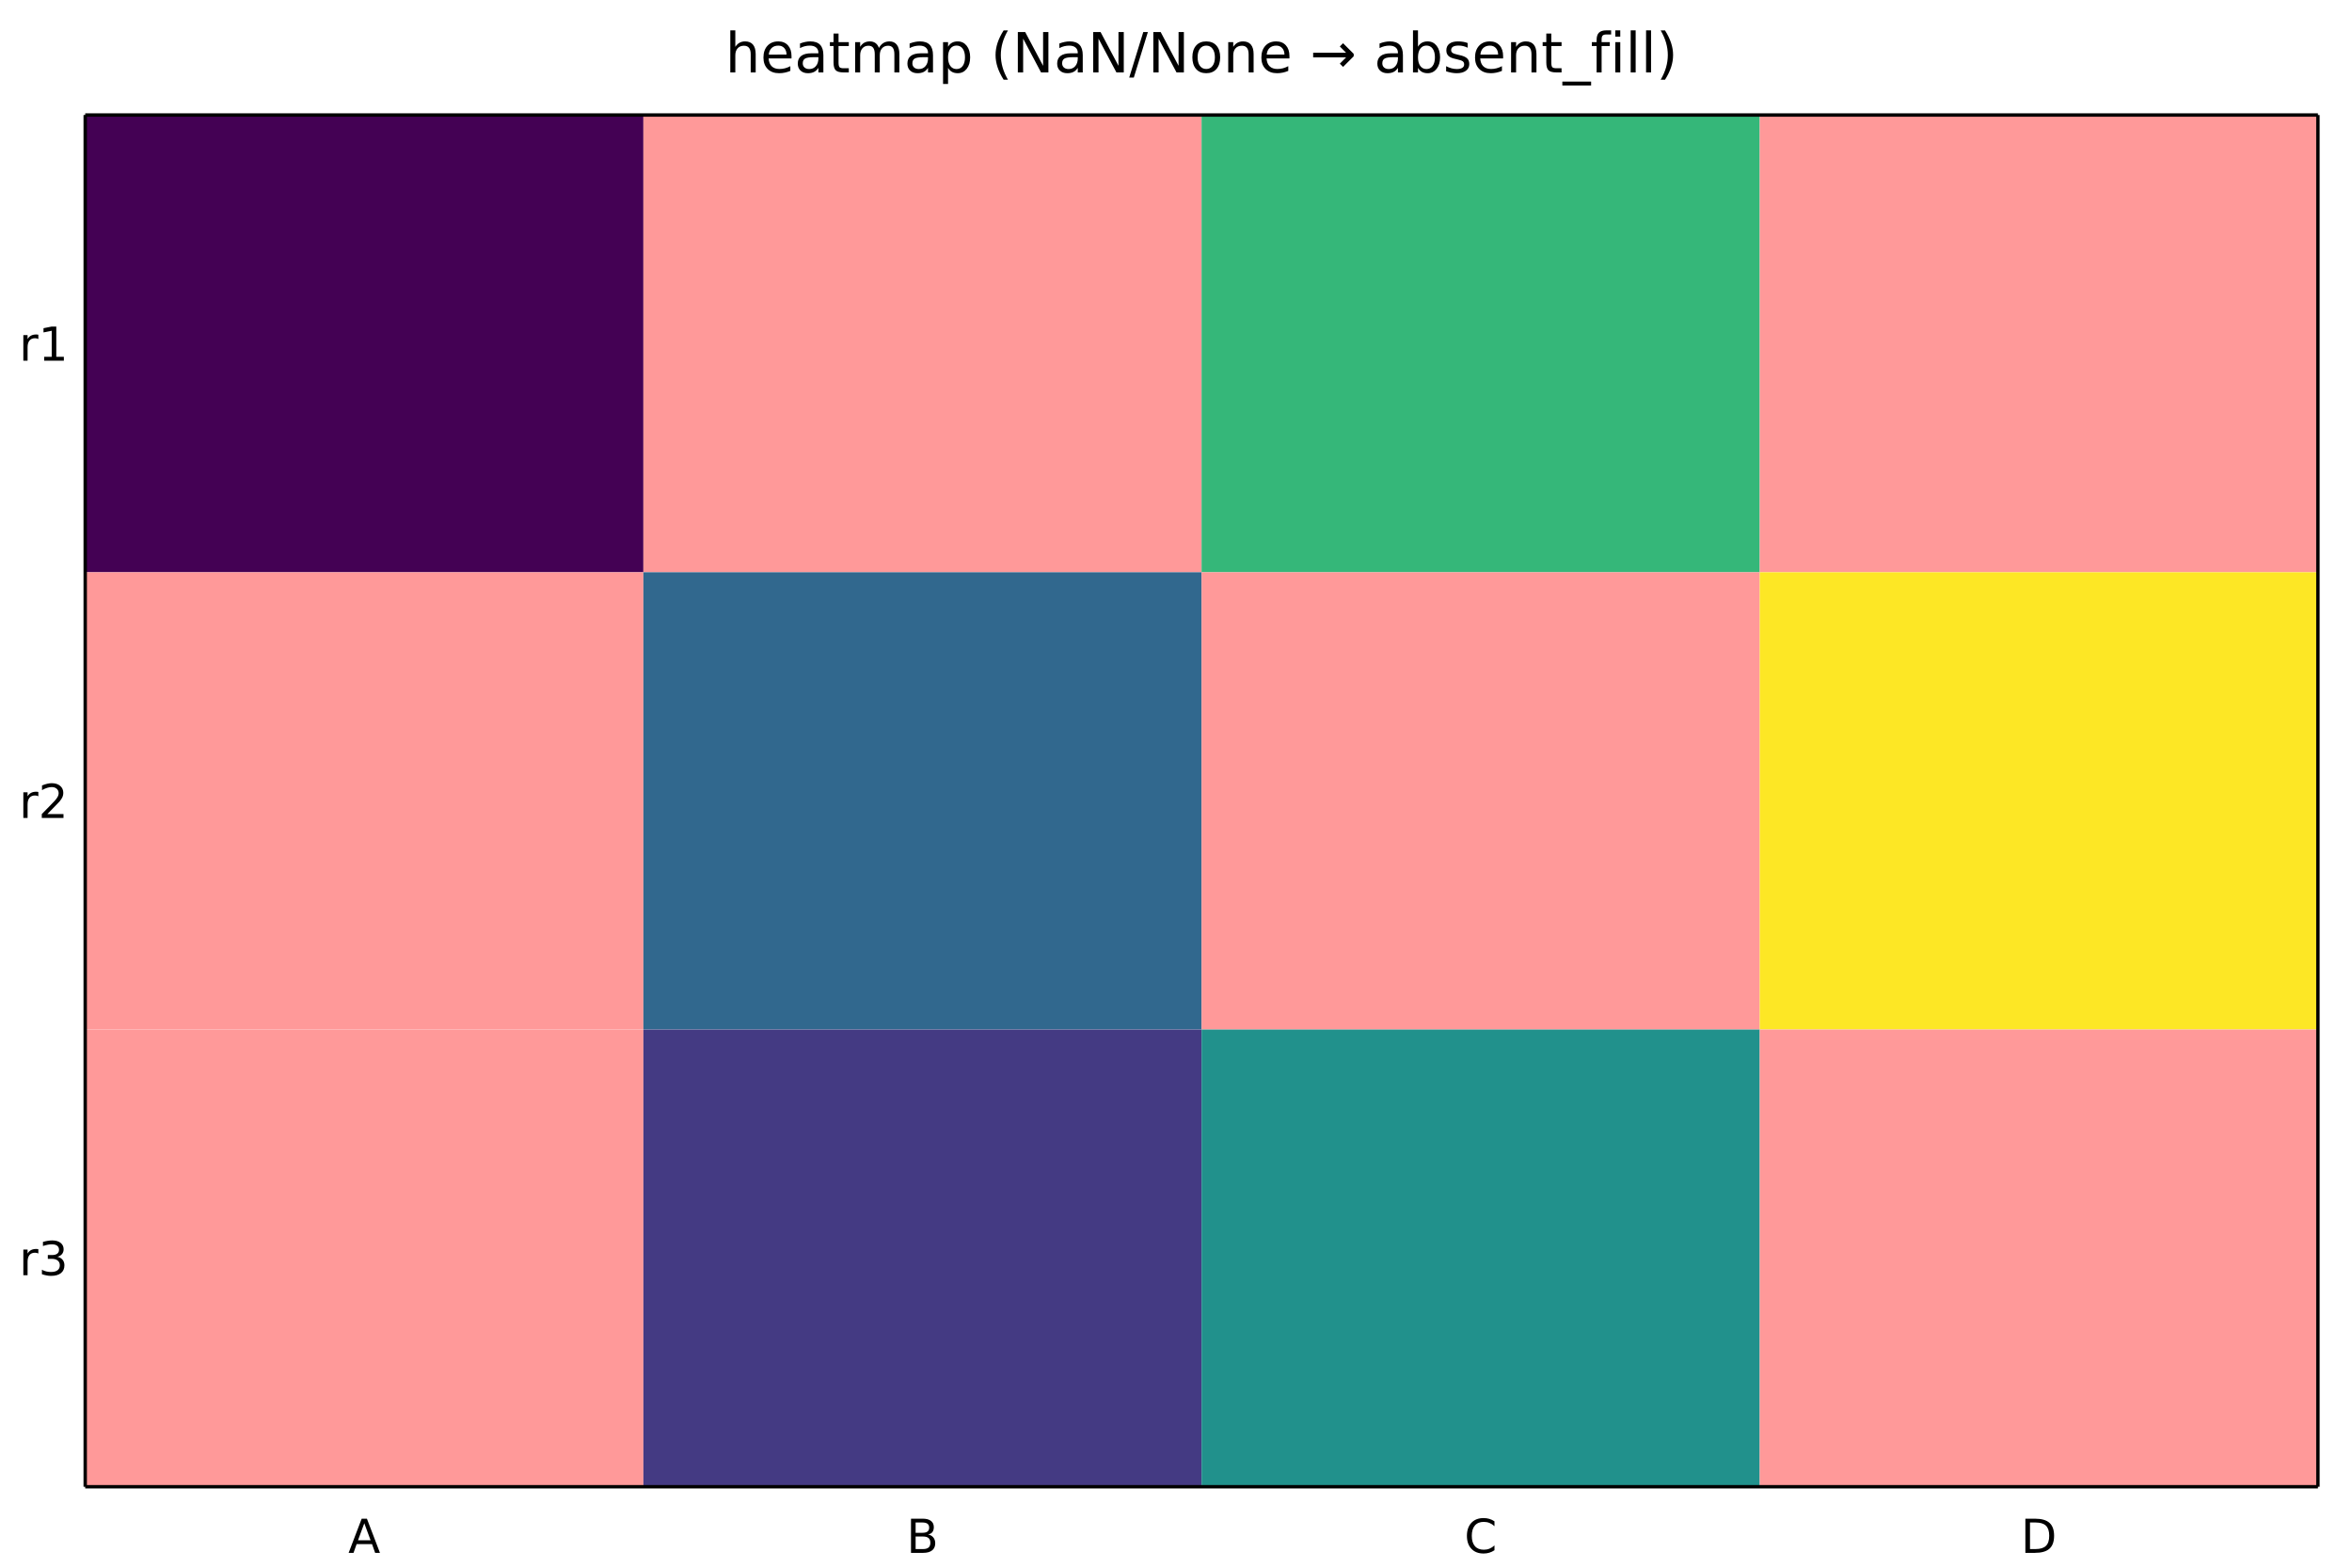
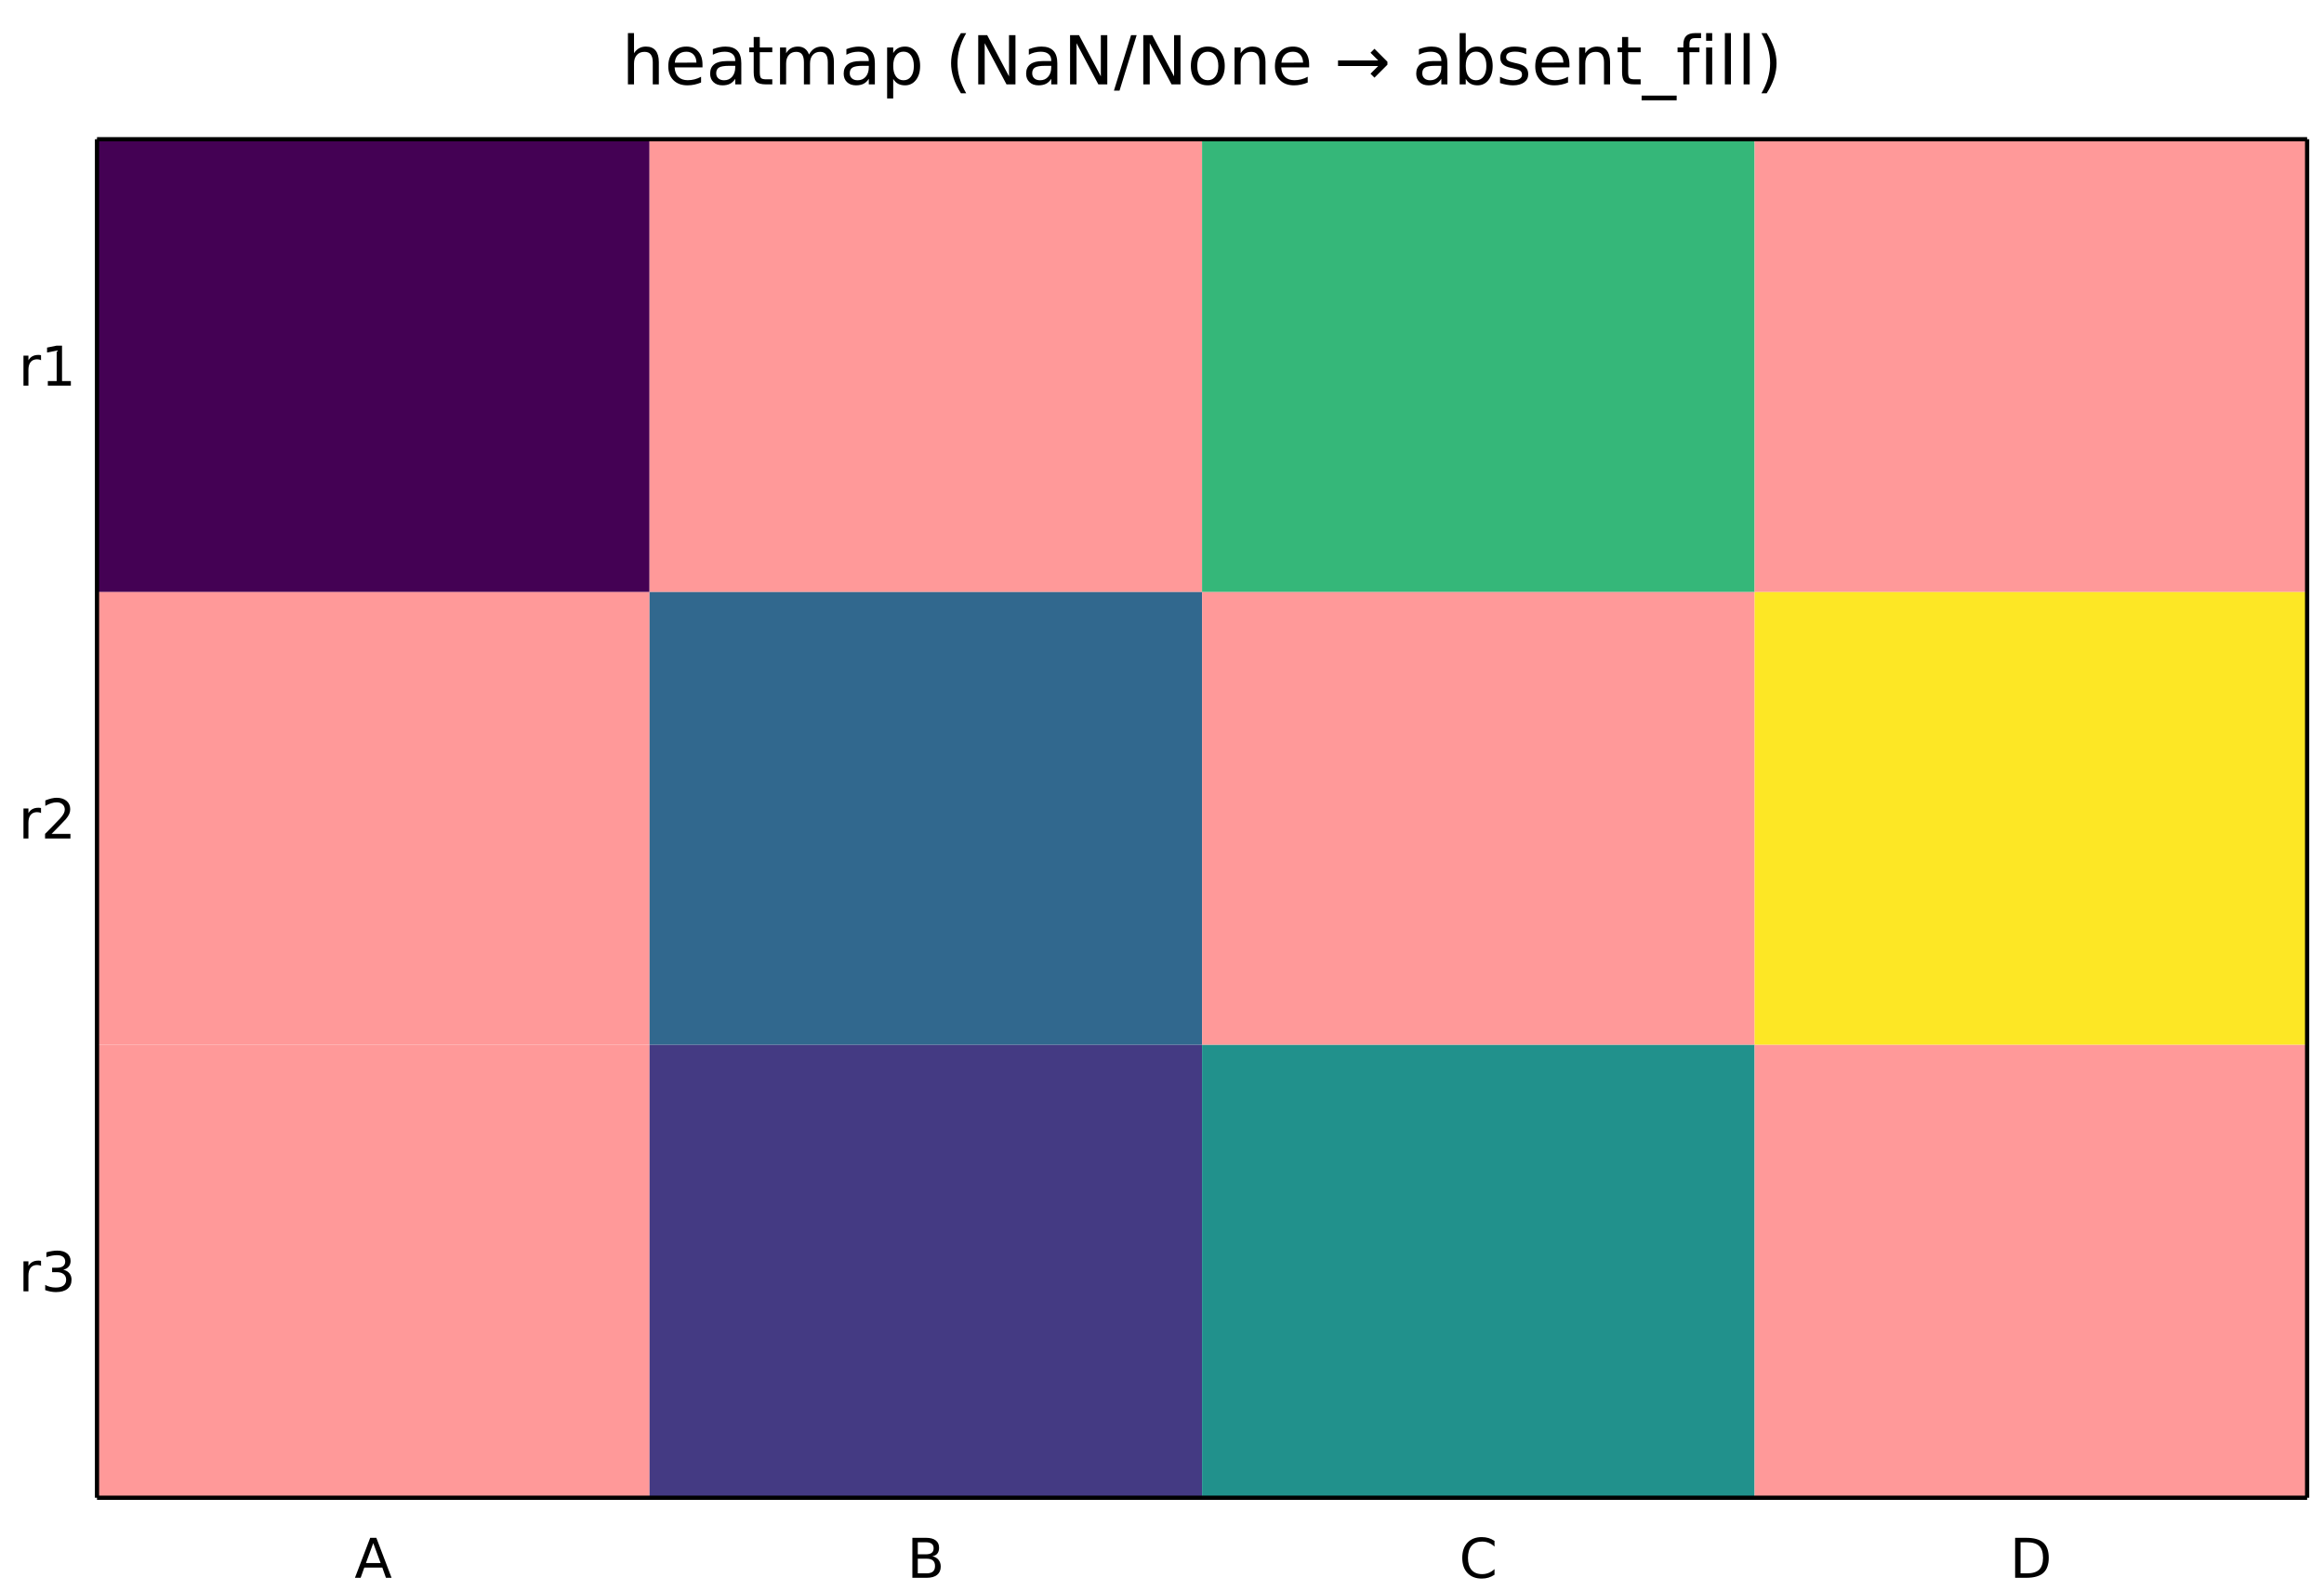
- <svg xmlns="http://www.w3.org/2000/svg" width="552" height="368" viewBox="0 0 552 368" font-family="DejaVu Sans, Bitstream Vera Sans, Verdana, Arial, sans-serif" font-size="11" style="background:#fff" data-plotlet-version="0.4.5" data-plotlet-schema="2" data-plotlet-kind="figure">
-   <g transform="translate(20,27)" data-plotlet-kind="panel" data-plotlet-title="heatmap (NaN/None → absent_fill)" data-plotlet-xscale="category" data-plotlet-yscale="category" data-plotlet-panel-bbox="0,0,552,368" data-plotlet-data-area="20,27,524,322">
+ <svg xmlns="http://www.w3.org/2000/svg" width="551" height="377" viewBox="0 0 551 377" font-family="DejaVu Sans, Bitstream Vera Sans, Verdana, Arial, sans-serif" font-size="11" style="background:#fff" data-plotlet-version="0.5.0" data-plotlet-schema="2" data-plotlet-kind="figure">
+   <g transform="translate(23,33)" data-plotlet-kind="panel" data-plotlet-title="heatmap (NaN/None → absent_fill)" data-plotlet-xscale="category" data-plotlet-yscale="category" data-plotlet-panel-bbox="0,0,551,377" data-plotlet-data-area="23,33,524,322">
    <svg x="0" y="0" width="524" height="322" overflow="hidden">
      <g class="plotlet-artist" data-plotlet-type="heatmap" data-plotlet-index="0" data-plotlet-rows="3" data-plotlet-cols="4" data-plotlet-vmin="1.0" data-plotlet-vmax="4.0" data-plotlet-cmap="viridis" data-plotlet-data-encoding="rects">
        <rect x="0.00" y="0.00" width="131.00" height="107.33" fill="rgb(68,1,84)" />
        <rect x="131.00" y="0.00" width="131.00" height="107.33" fill="#ff9999" />
        <rect x="262.00" y="0.00" width="131.00" height="107.33" fill="rgb(53,183,121)" />
        <rect x="393.00" y="0.00" width="131.00" height="107.33" fill="#ff9999" />
        <rect x="0.00" y="107.33" width="131.00" height="107.33" fill="#ff9999" />
        <rect x="131.00" y="107.33" width="131.00" height="107.33" fill="rgb(49,104,142)" />
        <rect x="262.00" y="107.33" width="131.00" height="107.33" fill="#ff9999" />
        <rect x="393.00" y="107.33" width="131.00" height="107.33" fill="rgb(253,231,37)" />
        <rect x="0.00" y="214.67" width="131.00" height="107.33" fill="#ff9999" />
        <rect x="131.00" y="214.67" width="131.00" height="107.33" fill="rgb(68,58,131)" />
        <rect x="262.00" y="214.67" width="131.00" height="107.33" fill="rgb(33,145,140)" />
        <rect x="393.00" y="214.67" width="131.00" height="107.33" fill="#ff9999" />
      </g>
    </svg>
-     <line x1="0" y1="0" x2="524" y2="0" stroke="#000000" stroke-width="0.8" />
-     <line x1="0" y1="322" x2="524" y2="322" stroke="#000000" stroke-width="0.8" />
-     <line x1="0" y1="0" x2="0" y2="322" stroke="#000000" stroke-width="0.8" />
-     <line x1="524" y1="0" x2="524" y2="322" stroke="#000000" stroke-width="0.8" />
-     <path d="M65.497 330.569 64.026 334.56H66.974ZM64.885 329.5H66.115L69.171 337.519H68.043L67.313 335.462H63.698L62.968 337.519H61.823Z" fill="#000" />
-     <path d="M194.891 333.689V336.627H196.632Q197.507 336.627 197.929 336.265Q198.35 335.902 198.35 335.156Q198.35 334.404 197.929 334.047Q197.507 333.689 196.632 333.689ZM194.891 330.392V332.809H196.497Q197.292 332.809 197.682 332.51Q198.071 332.212 198.071 331.6Q198.071 330.993 197.682 330.692Q197.292 330.392 196.497 330.392ZM193.806 329.5H196.578Q197.819 329.5 198.49 330.016Q199.161 330.531 199.161 331.482Q199.161 332.218 198.818 332.653Q198.474 333.088 197.808 333.195Q198.608 333.367 199.051 333.912Q199.494 334.458 199.494 335.274Q199.494 336.348 198.764 336.934Q198.033 337.519 196.685 337.519H193.806Z" fill="#000" />
-     <path d="M330.744 330.118V331.262Q330.196 330.751 329.576 330.499Q328.956 330.247 328.257 330.247Q326.882 330.247 326.152 331.087Q325.421 331.928 325.421 333.518Q325.421 335.102 326.152 335.943Q326.882 336.783 328.257 336.783Q328.956 336.783 329.576 336.531Q330.196 336.278 330.744 335.768V336.901Q330.175 337.288 329.538 337.481Q328.902 337.675 328.193 337.675Q326.372 337.675 325.325 336.56Q324.277 335.446 324.277 333.518Q324.277 331.584 325.325 330.469Q326.372 329.355 328.193 329.355Q328.913 329.355 329.549 329.546Q330.186 329.736 330.744 330.118Z" fill="#000" />
-     <path d="M456.429 330.392V336.627H457.74Q459.4 336.627 460.17 335.875Q460.941 335.124 460.941 333.501Q460.941 331.89 460.17 331.141Q459.4 330.392 457.74 330.392ZM455.344 329.5H457.573Q459.905 329.5 460.995 330.469Q462.085 331.439 462.085 333.501Q462.085 335.575 460.99 336.547Q459.894 337.519 457.573 337.519H455.344Z" fill="#000" />
-     <path d="M-10.999 52.584Q-11.165 52.488 -11.361 52.442Q-11.557 52.396 -11.793 52.396Q-12.631 52.396 -13.08 52.942Q-13.528 53.487 -13.528 54.507V57.676H-14.522V51.661H-13.528V52.595Q-13.217 52.047 -12.717 51.781Q-12.218 51.516 -11.503 51.516Q-11.401 51.516 -11.278 51.529Q-11.154 51.542 -11.004 51.569ZM-9.634 56.763H-7.862V50.645L-9.79 51.032V50.044L-7.873 49.657H-6.788V56.763H-5.015V57.676H-9.634Z" fill="#000" />
-     <path d="M-10.999 159.918Q-11.165 159.821 -11.361 159.775Q-11.557 159.73 -11.793 159.73Q-12.631 159.73 -13.08 160.275Q-13.528 160.82 -13.528 161.841V165.01H-14.522V158.994H-13.528V159.928Q-13.217 159.381 -12.717 159.115Q-12.218 158.849 -11.503 158.849Q-11.401 158.849 -11.278 158.862Q-11.154 158.876 -11.004 158.903ZM-8.888 164.096H-5.101V165.01H-10.193V164.096Q-9.575 163.457 -8.509 162.38Q-7.443 161.303 -7.169 160.992Q-6.648 160.406 -6.441 160.001Q-6.234 159.595 -6.234 159.203Q-6.234 158.564 -6.683 158.161Q-7.131 157.759 -7.851 157.759Q-8.361 157.759 -8.928 157.936Q-9.495 158.113 -10.139 158.473V157.377Q-9.484 157.114 -8.915 156.98Q-8.345 156.845 -7.873 156.845Q-6.626 156.845 -5.885 157.469Q-5.144 158.092 -5.144 159.134Q-5.144 159.628 -5.329 160.071Q-5.515 160.514 -6.003 161.115Q-6.138 161.271 -6.857 162.015Q-7.577 162.759 -8.888 164.096Z" fill="#000" />
-     <path d="M-10.999 267.251Q-11.165 267.154 -11.361 267.109Q-11.557 267.063 -11.793 267.063Q-12.631 267.063 -13.08 267.608Q-13.528 268.153 -13.528 269.174V272.343H-14.522V266.327H-13.528V267.262Q-13.217 266.714 -12.717 266.448Q-12.218 266.182 -11.503 266.182Q-11.401 266.182 -11.278 266.196Q-11.154 266.209 -11.004 266.236ZM-6.535 268.019Q-5.756 268.186 -5.319 268.712Q-4.881 269.238 -4.881 270.012Q-4.881 271.199 -5.697 271.849Q-6.514 272.499 -8.018 272.499Q-8.522 272.499 -9.057 272.399Q-9.591 272.3 -10.161 272.101V271.054Q-9.709 271.317 -9.172 271.451Q-8.635 271.586 -8.05 271.586Q-7.029 271.586 -6.495 271.183Q-5.96 270.78 -5.96 270.012Q-5.96 269.303 -6.457 268.903Q-6.954 268.503 -7.84 268.503H-8.775V267.611H-7.797Q-6.997 267.611 -6.573 267.291Q-6.148 266.972 -6.148 266.37Q-6.148 265.753 -6.586 265.422Q-7.024 265.092 -7.84 265.092Q-8.286 265.092 -8.796 265.189Q-9.307 265.285 -9.919 265.489V264.523Q-9.301 264.351 -8.761 264.265Q-8.222 264.179 -7.744 264.179Q-6.508 264.179 -5.789 264.74Q-5.069 265.301 -5.069 266.257Q-5.069 266.923 -5.45 267.383Q-5.832 267.842 -6.535 268.019Z" fill="#000" />
-     <path d="M157.353 -14.291V-10.0H156.185V-14.253Q156.185 -15.262 155.791 -15.764Q155.397 -16.265 154.61 -16.265Q153.665 -16.265 153.119 -15.662Q152.573 -15.059 152.573 -14.018V-10.0H151.398V-19.877H152.573V-16.005Q152.992 -16.646 153.56 -16.963Q154.128 -17.281 154.871 -17.281Q156.096 -17.281 156.724 -16.522Q157.353 -15.764 157.353 -14.291ZM165.763 -13.847V-13.275H160.393Q160.469 -12.069 161.12 -11.438Q161.771 -10.806 162.932 -10.806Q163.605 -10.806 164.237 -10.971Q164.868 -11.136 165.49 -11.466V-10.362Q164.862 -10.095 164.202 -9.956Q163.542 -9.816 162.862 -9.816Q161.161 -9.816 160.168 -10.806Q159.174 -11.796 159.174 -13.485Q159.174 -15.23 160.117 -16.256Q161.06 -17.281 162.659 -17.281Q164.094 -17.281 164.928 -16.357Q165.763 -15.434 165.763 -13.847ZM164.595 -14.189Q164.583 -15.148 164.059 -15.719Q163.535 -16.291 162.672 -16.291Q161.694 -16.291 161.107 -15.738Q160.52 -15.186 160.431 -14.183ZM170.911 -13.574Q169.496 -13.574 168.95 -13.25Q168.404 -12.926 168.404 -12.146Q168.404 -11.523 168.813 -11.158Q169.223 -10.793 169.927 -10.793Q170.898 -10.793 171.486 -11.482Q172.073 -12.171 172.073 -13.313V-13.574ZM173.241 -14.056V-10.0H172.073V-11.079Q171.673 -10.432 171.076 -10.124Q170.479 -9.816 169.616 -9.816Q168.524 -9.816 167.88 -10.428Q167.236 -11.041 167.236 -12.069Q167.236 -13.269 168.039 -13.878Q168.842 -14.488 170.435 -14.488H172.073V-14.602Q172.073 -15.408 171.543 -15.849Q171.013 -16.291 170.054 -16.291Q169.445 -16.291 168.867 -16.145Q168.29 -15.999 167.756 -15.707V-16.786Q168.397 -17.033 169 -17.157Q169.604 -17.281 170.175 -17.281Q171.717 -17.281 172.479 -16.481Q173.241 -15.681 173.241 -14.056ZM176.802 -19.128V-17.109H179.208V-16.202H176.802V-12.342Q176.802 -11.473 177.04 -11.225Q177.278 -10.978 178.008 -10.978H179.208V-10.0H178.008Q176.656 -10.0 176.142 -10.505Q175.627 -11.009 175.627 -12.342V-16.202H174.771V-17.109H175.627V-19.128ZM186.279 -15.745Q186.717 -16.532 187.326 -16.906Q187.936 -17.281 188.761 -17.281Q189.872 -17.281 190.475 -16.503Q191.078 -15.726 191.078 -14.291V-10.0H189.903V-14.253Q189.903 -15.275 189.542 -15.77Q189.18 -16.265 188.437 -16.265Q187.529 -16.265 187.002 -15.662Q186.476 -15.059 186.476 -14.018V-10.0H185.301V-14.253Q185.301 -15.281 184.939 -15.773Q184.578 -16.265 183.822 -16.265Q182.927 -16.265 182.4 -15.659Q181.874 -15.053 181.874 -14.018V-10.0H180.699V-17.109H181.874V-16.005Q182.273 -16.659 182.832 -16.97Q183.391 -17.281 184.159 -17.281Q184.933 -17.281 185.476 -16.887Q186.019 -16.494 186.279 -15.745ZM196.638 -13.574Q195.223 -13.574 194.677 -13.25Q194.131 -12.926 194.131 -12.146Q194.131 -11.523 194.54 -11.158Q194.95 -10.793 195.654 -10.793Q196.625 -10.793 197.213 -11.482Q197.8 -12.171 197.8 -13.313V-13.574ZM198.968 -14.056V-10.0H197.8V-11.079Q197.4 -10.432 196.803 -10.124Q196.207 -9.816 195.343 -9.816Q194.251 -9.816 193.607 -10.428Q192.963 -11.041 192.963 -12.069Q192.963 -13.269 193.766 -13.878Q194.569 -14.488 196.162 -14.488H197.8V-14.602Q197.8 -15.408 197.27 -15.849Q196.74 -16.291 195.781 -16.291Q195.172 -16.291 194.594 -16.145Q194.017 -15.999 193.483 -15.707V-16.786Q194.125 -17.033 194.728 -17.157Q195.331 -17.281 195.902 -17.281Q197.444 -17.281 198.206 -16.481Q198.968 -15.681 198.968 -14.056ZM202.503 -11.066V-7.296H201.329V-17.109H202.503V-16.03Q202.872 -16.665 203.433 -16.973Q203.995 -17.281 204.776 -17.281Q206.071 -17.281 206.88 -16.252Q207.689 -15.224 207.689 -13.548Q207.689 -11.873 206.88 -10.844Q206.071 -9.816 204.776 -9.816Q203.995 -9.816 203.433 -10.124Q202.872 -10.432 202.503 -11.066ZM206.477 -13.548Q206.477 -14.837 205.947 -15.57Q205.417 -16.303 204.49 -16.303Q203.563 -16.303 203.033 -15.57Q202.503 -14.837 202.503 -13.548Q202.503 -12.26 203.033 -11.527Q203.563 -10.793 204.49 -10.793Q205.417 -10.793 205.947 -11.527Q206.477 -12.26 206.477 -13.548ZM216.563 -19.864Q215.713 -18.404 215.3 -16.976Q214.888 -15.548 214.888 -14.082Q214.888 -12.615 215.303 -11.177Q215.719 -9.74 216.563 -8.286H215.548Q214.596 -9.778 214.123 -11.219Q213.65 -12.66 213.65 -14.082Q213.65 -15.497 214.12 -16.932Q214.589 -18.366 215.548 -19.864ZM218.88 -19.477H220.607L224.809 -11.549V-19.477H226.053V-10.0H224.327L220.125 -17.928V-10.0H218.88ZM231.785 -13.574Q230.37 -13.574 229.824 -13.25Q229.278 -12.926 229.278 -12.146Q229.278 -11.523 229.687 -11.158Q230.097 -10.793 230.801 -10.793Q231.772 -10.793 232.36 -11.482Q232.947 -12.171 232.947 -13.313V-13.574ZM234.115 -14.056V-10.0H232.947V-11.079Q232.547 -10.432 231.95 -10.124Q231.354 -9.816 230.49 -9.816Q229.398 -9.816 228.754 -10.428Q228.11 -11.041 228.11 -12.069Q228.11 -13.269 228.913 -13.878Q229.716 -14.488 231.309 -14.488H232.947V-14.602Q232.947 -15.408 232.417 -15.849Q231.887 -16.291 230.928 -16.291Q230.319 -16.291 229.741 -16.145Q229.164 -15.999 228.63 -15.707V-16.786Q229.271 -17.033 229.875 -17.157Q230.478 -17.281 231.049 -17.281Q232.591 -17.281 233.353 -16.481Q234.115 -15.681 234.115 -14.056ZM236.571 -19.477H238.298L242.5 -11.549V-19.477H243.744V-10.0H242.018L237.815 -17.928V-10.0H236.571ZM248.321 -19.477H249.4L246.099 -8.794H245.02ZM250.676 -19.477H252.402L256.604 -11.549V-19.477H257.849V-10.0H256.122L251.92 -17.928V-10.0H250.676ZM263.104 -16.291Q262.165 -16.291 261.619 -15.557Q261.073 -14.824 261.073 -13.548Q261.073 -12.272 261.616 -11.539Q262.159 -10.806 263.104 -10.806Q264.038 -10.806 264.583 -11.542Q265.129 -12.279 265.129 -13.548Q265.129 -14.812 264.583 -15.551Q264.038 -16.291 263.104 -16.291ZM263.104 -17.281Q264.628 -17.281 265.498 -16.291Q266.367 -15.3 266.367 -13.548Q266.367 -11.803 265.498 -10.809Q264.628 -9.816 263.104 -9.816Q261.575 -9.816 260.708 -10.809Q259.842 -11.803 259.842 -13.548Q259.842 -15.3 260.708 -16.291Q261.575 -17.281 263.104 -17.281ZM274.213 -14.291V-10.0H273.045V-14.253Q273.045 -15.262 272.651 -15.764Q272.258 -16.265 271.471 -16.265Q270.525 -16.265 269.979 -15.662Q269.433 -15.059 269.433 -14.018V-10.0H268.259V-17.109H269.433V-16.005Q269.852 -16.646 270.42 -16.963Q270.988 -17.281 271.731 -17.281Q272.956 -17.281 273.584 -16.522Q274.213 -15.764 274.213 -14.291ZM282.624 -13.847V-13.275H277.253Q277.33 -12.069 277.98 -11.438Q278.631 -10.806 279.792 -10.806Q280.465 -10.806 281.097 -10.971Q281.729 -11.136 282.351 -11.466V-10.362Q281.722 -10.095 281.062 -9.956Q280.402 -9.816 279.723 -9.816Q278.021 -9.816 277.028 -10.806Q276.035 -11.796 276.035 -13.485Q276.035 -15.23 276.977 -16.256Q277.92 -17.281 279.52 -17.281Q280.954 -17.281 281.789 -16.357Q282.624 -15.434 282.624 -13.847ZM281.456 -14.189Q281.443 -15.148 280.919 -15.719Q280.396 -16.291 279.532 -16.291Q278.555 -16.291 277.968 -15.738Q277.38 -15.186 277.292 -14.183ZM297.706 -14.361V-13.79L295.211 -11.295L294.449 -12.057L295.928 -13.536H288.19V-14.615H295.928L294.449 -16.094L295.211 -16.855ZM306.929 -13.574Q305.513 -13.574 304.967 -13.25Q304.421 -12.926 304.421 -12.146Q304.421 -11.523 304.831 -11.158Q305.24 -10.793 305.945 -10.793Q306.916 -10.793 307.503 -11.482Q308.09 -12.171 308.09 -13.313V-13.574ZM309.258 -14.056V-10.0H308.09V-11.079Q307.69 -10.432 307.094 -10.124Q306.497 -9.816 305.634 -9.816Q304.542 -9.816 303.898 -10.428Q303.253 -11.041 303.253 -12.069Q303.253 -13.269 304.056 -13.878Q304.859 -14.488 306.453 -14.488H308.09V-14.602Q308.09 -15.408 307.56 -15.849Q307.03 -16.291 306.072 -16.291Q305.462 -16.291 304.885 -16.145Q304.307 -15.999 303.774 -15.707V-16.786Q304.415 -17.033 305.018 -17.157Q305.621 -17.281 306.192 -17.281Q307.735 -17.281 308.497 -16.481Q309.258 -15.681 309.258 -14.056ZM316.768 -13.548Q316.768 -14.837 316.238 -15.57Q315.708 -16.303 314.781 -16.303Q313.854 -16.303 313.324 -15.57Q312.794 -14.837 312.794 -13.548Q312.794 -12.26 313.324 -11.527Q313.854 -10.793 314.781 -10.793Q315.708 -10.793 316.238 -11.527Q316.768 -12.26 316.768 -13.548ZM312.794 -16.03Q313.162 -16.665 313.724 -16.973Q314.286 -17.281 315.066 -17.281Q316.361 -17.281 317.171 -16.252Q317.98 -15.224 317.98 -13.548Q317.98 -11.873 317.171 -10.844Q316.361 -9.816 315.066 -9.816Q314.286 -9.816 313.724 -10.124Q313.162 -10.432 312.794 -11.066V-10.0H311.62V-19.877H312.794ZM324.448 -16.9V-15.795Q323.953 -16.049 323.42 -16.176Q322.887 -16.303 322.315 -16.303Q321.446 -16.303 321.011 -16.037Q320.576 -15.77 320.576 -15.237Q320.576 -14.831 320.887 -14.599Q321.198 -14.367 322.138 -14.158L322.538 -14.069Q323.782 -13.802 324.305 -13.317Q324.829 -12.831 324.829 -11.961Q324.829 -10.971 324.045 -10.394Q323.261 -9.816 321.89 -9.816Q321.319 -9.816 320.7 -9.927Q320.081 -10.038 319.396 -10.26V-11.466Q320.043 -11.13 320.671 -10.962Q321.3 -10.793 321.916 -10.793Q322.741 -10.793 323.185 -11.076Q323.629 -11.358 323.629 -11.873Q323.629 -12.349 323.309 -12.603Q322.988 -12.856 321.903 -13.091L321.497 -13.187Q320.411 -13.415 319.929 -13.888Q319.446 -14.361 319.446 -15.186Q319.446 -16.189 320.157 -16.735Q320.868 -17.281 322.176 -17.281Q322.823 -17.281 323.395 -17.186Q323.966 -17.09 324.448 -16.9ZM332.77 -13.847V-13.275H327.4Q327.476 -12.069 328.127 -11.438Q328.777 -10.806 329.939 -10.806Q330.612 -10.806 331.243 -10.971Q331.875 -11.136 332.497 -11.466V-10.362Q331.869 -10.095 331.208 -9.956Q330.548 -9.816 329.869 -9.816Q328.168 -9.816 327.175 -10.806Q326.181 -11.796 326.181 -13.485Q326.181 -15.23 327.124 -16.256Q328.066 -17.281 329.666 -17.281Q331.101 -17.281 331.935 -16.357Q332.77 -15.434 332.77 -13.847ZM331.602 -14.189Q331.589 -15.148 331.066 -15.719Q330.542 -16.291 329.679 -16.291Q328.701 -16.291 328.114 -15.738Q327.527 -15.186 327.438 -14.183ZM340.597 -14.291V-10.0H339.429V-14.253Q339.429 -15.262 339.035 -15.764Q338.642 -16.265 337.854 -16.265Q336.909 -16.265 336.363 -15.662Q335.817 -15.059 335.817 -14.018V-10.0H334.643V-17.109H335.817V-16.005Q336.236 -16.646 336.804 -16.963Q337.372 -17.281 338.115 -17.281Q339.34 -17.281 339.968 -16.522Q340.597 -15.764 340.597 -14.291ZM344.082 -19.128V-17.109H346.487V-16.202H344.082V-12.342Q344.082 -11.473 344.32 -11.225Q344.558 -10.978 345.288 -10.978H346.487V-10.0H345.288Q343.936 -10.0 343.421 -10.505Q342.907 -11.009 342.907 -12.342V-16.202H342.05V-17.109H342.907V-19.128ZM353.425 -7.842V-6.934H346.671V-7.842ZM358.123 -19.877V-18.906H357.005Q356.377 -18.906 356.133 -18.652Q355.888 -18.398 355.888 -17.738V-17.109H357.812V-16.202H355.888V-10.0H354.714V-16.202H353.597V-17.109H354.714V-17.604Q354.714 -18.792 355.266 -19.334Q355.818 -19.877 357.018 -19.877ZM359.1 -17.109H360.268V-10.0H359.1ZM359.1 -19.877H360.268V-18.398H359.1ZM362.712 -19.877H363.88V-10.0H362.712ZM366.324 -19.877H367.492V-10.0H366.324ZM369.751 -19.864H370.767Q371.719 -18.366 372.192 -16.932Q372.665 -15.497 372.665 -14.082Q372.665 -12.66 372.192 -11.219Q371.719 -9.778 370.767 -8.286H369.751Q370.596 -9.74 371.011 -11.177Q371.427 -12.615 371.427 -14.082Q371.427 -15.548 371.011 -16.976Q370.596 -18.404 369.751 -19.864Z" fill="#000" />
+     <line x1="0" y1="0" x2="524" y2="0" stroke="#000000" stroke-width="1.0" />
+     <line x1="0" y1="322" x2="524" y2="322" stroke="#000000" stroke-width="1.0" />
+     <line x1="0" y1="0" x2="0" y2="322" stroke="#000000" stroke-width="1.0" />
+     <line x1="524" y1="0" x2="524" y2="322" stroke="#000000" stroke-width="1.0" />
+     <path d="M65.497 332.763 63.758 337.479H67.242ZM64.773 331.5H66.227L69.839 340.977H68.506L67.642 338.546H63.37L62.507 340.977H61.155Z" fill="#000" />
+     <path d="M194.599 336.451V339.923H196.656Q197.69 339.923 198.188 339.495Q198.687 339.066 198.687 338.184Q198.687 337.295 198.188 336.873Q197.69 336.451 196.656 336.451ZM194.599 332.554V335.41H196.497Q197.436 335.41 197.896 335.058Q198.357 334.706 198.357 333.982Q198.357 333.265 197.896 332.909Q197.436 332.554 196.497 332.554ZM193.317 331.5H196.592Q198.058 331.5 198.852 332.109Q199.645 332.719 199.645 333.842Q199.645 334.712 199.239 335.226Q198.833 335.74 198.046 335.867Q198.991 336.07 199.515 336.715Q200.039 337.359 200.039 338.324Q200.039 339.593 199.176 340.285Q198.312 340.977 196.719 340.977H193.317Z" fill="#000" />
+     <path d="M331.334 332.23V333.582Q330.687 332.979 329.953 332.681Q329.22 332.382 328.395 332.382Q326.77 332.382 325.907 333.376Q325.043 334.369 325.043 336.248Q325.043 338.121 325.907 339.114Q326.77 340.107 328.395 340.107Q329.22 340.107 329.953 339.809Q330.687 339.511 331.334 338.908V340.247Q330.661 340.704 329.909 340.933Q329.157 341.161 328.319 341.161Q326.167 341.161 324.929 339.844Q323.691 338.527 323.691 336.248Q323.691 333.963 324.929 332.646Q326.167 331.329 328.319 331.329Q329.169 331.329 329.922 331.554Q330.674 331.779 331.334 332.23Z" fill="#000" />
+     <path d="M456.053 332.554V339.923H457.602Q459.563 339.923 460.474 339.035Q461.385 338.146 461.385 336.229Q461.385 334.325 460.474 333.439Q459.563 332.554 457.602 332.554ZM454.771 331.5H457.405Q460.16 331.5 461.448 332.646Q462.737 333.792 462.737 336.229Q462.737 338.679 461.442 339.828Q460.147 340.977 457.405 340.977H454.771Z" fill="#000" />
+     <path d="M-13.271 52.388Q-13.468 52.273 -13.699 52.219Q-13.931 52.165 -14.21 52.165Q-15.201 52.165 -15.731 52.81Q-16.261 53.454 -16.261 54.66V58.405H-17.435V51.296H-16.261V52.4Q-15.893 51.753 -15.302 51.439Q-14.712 51.124 -13.868 51.124Q-13.747 51.124 -13.601 51.14Q-13.455 51.156 -13.277 51.188ZM-11.659 57.326H-9.564V50.096L-11.843 50.553V49.385L-9.577 48.928H-8.294V57.326H-6.2V58.405H-11.659Z" fill="#000" />
+     <path d="M-13.271 159.721Q-13.468 159.607 -13.699 159.553Q-13.931 159.499 -14.21 159.499Q-15.201 159.499 -15.731 160.143Q-16.261 160.787 -16.261 161.993V165.739H-17.435V158.629H-16.261V159.734Q-15.893 159.086 -15.302 158.772Q-14.712 158.458 -13.868 158.458Q-13.747 158.458 -13.601 158.474Q-13.455 158.49 -13.277 158.521ZM-10.776 164.659H-6.301V165.739H-12.319V164.659Q-11.589 163.904 -10.329 162.631Q-9.069 161.359 -8.745 160.99Q-8.129 160.299 -7.885 159.819Q-7.641 159.34 -7.641 158.877Q-7.641 158.121 -8.171 157.645Q-8.701 157.169 -9.551 157.169Q-10.154 157.169 -10.824 157.379Q-11.494 157.588 -12.255 158.013V156.719Q-11.481 156.407 -10.808 156.249Q-10.135 156.09 -9.577 156.09Q-8.104 156.09 -7.228 156.826Q-6.352 157.563 -6.352 158.794Q-6.352 159.378 -6.571 159.902Q-6.79 160.426 -7.368 161.136Q-7.526 161.321 -8.377 162.2Q-9.228 163.079 -10.776 164.659Z" fill="#000" />
+     <path d="M-13.271 267.054Q-13.468 266.94 -13.699 266.886Q-13.931 266.832 -14.21 266.832Q-15.201 266.832 -15.731 267.476Q-16.261 268.121 -16.261 269.327V273.072H-17.435V265.962H-16.261V267.067Q-15.893 266.42 -15.302 266.105Q-14.712 265.791 -13.868 265.791Q-13.747 265.791 -13.601 265.807Q-13.455 265.823 -13.277 265.855ZM-7.996 267.962Q-7.076 268.159 -6.558 268.781Q-6.041 269.403 -6.041 270.317Q-6.041 271.72 -7.006 272.488Q-7.971 273.256 -9.748 273.256Q-10.345 273.256 -10.976 273.139Q-11.608 273.021 -12.281 272.786V271.548Q-11.748 271.859 -11.113 272.018Q-10.478 272.177 -9.786 272.177Q-8.58 272.177 -7.948 271.701Q-7.317 271.225 -7.317 270.317Q-7.317 269.479 -7.904 269.006Q-8.491 268.533 -9.539 268.533H-10.643V267.48H-9.488Q-8.542 267.48 -8.041 267.102Q-7.539 266.724 -7.539 266.013Q-7.539 265.283 -8.056 264.893Q-8.574 264.503 -9.539 264.503Q-10.065 264.503 -10.668 264.617Q-11.271 264.731 -11.995 264.972V263.83Q-11.265 263.627 -10.627 263.525Q-9.989 263.423 -9.424 263.423Q-7.964 263.423 -7.114 264.087Q-6.263 264.75 -6.263 265.88Q-6.263 266.667 -6.714 267.21Q-7.165 267.753 -7.996 267.962Z" fill="#000" />
+     <path d="M133.203 -18.281V-13.0H131.766V-18.234Q131.766 -19.477 131.281 -20.094Q130.797 -20.711 129.828 -20.711Q128.664 -20.711 127.992 -19.969Q127.32 -19.227 127.32 -17.945V-13.0H125.875V-25.156H127.32V-20.391Q127.836 -21.18 128.535 -21.57Q129.234 -21.961 130.148 -21.961Q131.656 -21.961 132.43 -21.027Q133.203 -20.094 133.203 -18.281ZM143.555 -17.734V-17.031H136.945Q137.039 -15.547 137.84 -14.77Q138.641 -13.992 140.07 -13.992Q140.898 -13.992 141.676 -14.195Q142.453 -14.398 143.219 -14.805V-13.445Q142.445 -13.117 141.633 -12.945Q140.82 -12.773 139.984 -12.773Q137.891 -12.773 136.668 -13.992Q135.445 -15.211 135.445 -17.289Q135.445 -19.438 136.605 -20.699Q137.766 -21.961 139.734 -21.961Q141.5 -21.961 142.527 -20.824Q143.555 -19.688 143.555 -17.734ZM142.117 -18.156Q142.102 -19.336 141.457 -20.039Q140.812 -20.742 139.75 -20.742Q138.547 -20.742 137.824 -20.062Q137.102 -19.383 136.992 -18.148ZM149.891 -17.398Q148.148 -17.398 147.477 -17.0Q146.805 -16.602 146.805 -15.641Q146.805 -14.875 147.309 -14.426Q147.812 -13.977 148.68 -13.977Q149.875 -13.977 150.598 -14.824Q151.32 -15.672 151.32 -17.078V-17.398ZM152.758 -17.992V-13.0H151.32V-14.328Q150.828 -13.531 150.094 -13.152Q149.359 -12.773 148.297 -12.773Q146.953 -12.773 146.16 -13.527Q145.367 -14.281 145.367 -15.547Q145.367 -17.023 146.355 -17.773Q147.344 -18.523 149.305 -18.523H151.32V-18.664Q151.32 -19.656 150.668 -20.199Q150.016 -20.742 148.836 -20.742Q148.086 -20.742 147.375 -20.562Q146.664 -20.383 146.008 -20.023V-21.352Q146.797 -21.656 147.539 -21.809Q148.281 -21.961 148.984 -21.961Q150.883 -21.961 151.82 -20.977Q152.758 -19.992 152.758 -17.992ZM157.141 -24.234V-21.75H160.102V-20.633H157.141V-15.883Q157.141 -14.812 157.434 -14.508Q157.727 -14.203 158.625 -14.203H160.102V-13.0H158.625Q156.961 -13.0 156.328 -13.621Q155.695 -14.242 155.695 -15.883V-20.633H154.641V-21.75H155.695V-24.234ZM168.805 -20.07Q169.344 -21.039 170.094 -21.5Q170.844 -21.961 171.859 -21.961Q173.227 -21.961 173.969 -21.004Q174.711 -20.047 174.711 -18.281V-13.0H173.266V-18.234Q173.266 -19.492 172.82 -20.102Q172.375 -20.711 171.461 -20.711Q170.344 -20.711 169.695 -19.969Q169.047 -19.227 169.047 -17.945V-13.0H167.602V-18.234Q167.602 -19.5 167.156 -20.105Q166.711 -20.711 165.781 -20.711Q164.68 -20.711 164.031 -19.965Q163.383 -19.219 163.383 -17.945V-13.0H161.938V-21.75H163.383V-20.391Q163.875 -21.195 164.562 -21.578Q165.25 -21.961 166.195 -21.961Q167.148 -21.961 167.816 -21.477Q168.484 -20.992 168.805 -20.07ZM181.555 -17.398Q179.812 -17.398 179.141 -17.0Q178.469 -16.602 178.469 -15.641Q178.469 -14.875 178.973 -14.426Q179.477 -13.977 180.344 -13.977Q181.539 -13.977 182.262 -14.824Q182.984 -15.672 182.984 -17.078V-17.398ZM184.422 -17.992V-13.0H182.984V-14.328Q182.492 -13.531 181.758 -13.152Q181.023 -12.773 179.961 -12.773Q178.617 -12.773 177.824 -13.527Q177.031 -14.281 177.031 -15.547Q177.031 -17.023 178.02 -17.773Q179.008 -18.523 180.969 -18.523H182.984V-18.664Q182.984 -19.656 182.332 -20.199Q181.68 -20.742 180.5 -20.742Q179.75 -20.742 179.039 -20.562Q178.328 -20.383 177.672 -20.023V-21.352Q178.461 -21.656 179.203 -21.809Q179.945 -21.961 180.648 -21.961Q182.547 -21.961 183.484 -20.977Q184.422 -19.992 184.422 -17.992ZM188.773 -14.312V-9.672H187.328V-21.75H188.773V-20.422Q189.227 -21.203 189.918 -21.582Q190.609 -21.961 191.57 -21.961Q193.164 -21.961 194.16 -20.695Q195.156 -19.43 195.156 -17.367Q195.156 -15.305 194.16 -14.039Q193.164 -12.773 191.57 -12.773Q190.609 -12.773 189.918 -13.152Q189.227 -13.531 188.773 -14.312ZM193.664 -17.367Q193.664 -18.953 193.012 -19.855Q192.359 -20.758 191.219 -20.758Q190.078 -20.758 189.426 -19.855Q188.773 -18.953 188.773 -17.367Q188.773 -15.781 189.426 -14.879Q190.078 -13.977 191.219 -13.977Q192.359 -13.977 193.012 -14.879Q193.664 -15.781 193.664 -17.367ZM206.078 -25.141Q205.031 -23.344 204.523 -21.586Q204.016 -19.828 204.016 -18.023Q204.016 -16.219 204.527 -14.449Q205.039 -12.68 206.078 -10.891H204.828Q203.656 -12.727 203.074 -14.5Q202.492 -16.273 202.492 -18.023Q202.492 -19.766 203.07 -21.531Q203.648 -23.297 204.828 -25.141ZM208.93 -24.664H211.055L216.227 -14.906V-24.664H217.758V-13.0H215.633L210.461 -22.758V-13.0H208.93ZM224.812 -17.398Q223.07 -17.398 222.398 -17.0Q221.727 -16.602 221.727 -15.641Q221.727 -14.875 222.23 -14.426Q222.734 -13.977 223.602 -13.977Q224.797 -13.977 225.52 -14.824Q226.242 -15.672 226.242 -17.078V-17.398ZM227.68 -17.992V-13.0H226.242V-14.328Q225.75 -13.531 225.016 -13.152Q224.281 -12.773 223.219 -12.773Q221.875 -12.773 221.082 -13.527Q220.289 -14.281 220.289 -15.547Q220.289 -17.023 221.277 -17.773Q222.266 -18.523 224.227 -18.523H226.242V-18.664Q226.242 -19.656 225.59 -20.199Q224.938 -20.742 223.758 -20.742Q223.008 -20.742 222.297 -20.562Q221.586 -20.383 220.93 -20.023V-21.352Q221.719 -21.656 222.461 -21.809Q223.203 -21.961 223.906 -21.961Q225.805 -21.961 226.742 -20.977Q227.68 -19.992 227.68 -17.992ZM230.703 -24.664H232.828L238.0 -14.906V-24.664H239.531V-13.0H237.406L232.234 -22.758V-13.0H230.703ZM245.164 -24.664H246.492L242.43 -11.516H241.102ZM248.062 -24.664H250.188L255.359 -14.906V-24.664H256.891V-13.0H254.766L249.594 -22.758V-13.0H248.062ZM263.359 -20.742Q262.203 -20.742 261.531 -19.84Q260.859 -18.938 260.859 -17.367Q260.859 -15.797 261.527 -14.895Q262.195 -13.992 263.359 -13.992Q264.508 -13.992 265.18 -14.898Q265.852 -15.805 265.852 -17.367Q265.852 -18.922 265.18 -19.832Q264.508 -20.742 263.359 -20.742ZM263.359 -21.961Q265.234 -21.961 266.305 -20.742Q267.375 -19.523 267.375 -17.367Q267.375 -15.219 266.305 -13.996Q265.234 -12.773 263.359 -12.773Q261.477 -12.773 260.41 -13.996Q259.344 -15.219 259.344 -17.367Q259.344 -19.523 260.41 -20.742Q261.477 -21.961 263.359 -21.961ZM277.031 -18.281V-13.0H275.594V-18.234Q275.594 -19.477 275.109 -20.094Q274.625 -20.711 273.656 -20.711Q272.492 -20.711 271.82 -19.969Q271.148 -19.227 271.148 -17.945V-13.0H269.703V-21.75H271.148V-20.391Q271.664 -21.18 272.363 -21.57Q273.062 -21.961 273.977 -21.961Q275.484 -21.961 276.258 -21.027Q277.031 -20.094 277.031 -18.281ZM287.383 -17.734V-17.031H280.773Q280.867 -15.547 281.668 -14.77Q282.469 -13.992 283.898 -13.992Q284.727 -13.992 285.504 -14.195Q286.281 -14.398 287.047 -14.805V-13.445Q286.273 -13.117 285.461 -12.945Q284.648 -12.773 283.812 -12.773Q281.719 -12.773 280.496 -13.992Q279.273 -15.211 279.273 -17.289Q279.273 -19.438 280.434 -20.699Q281.594 -21.961 283.562 -21.961Q285.328 -21.961 286.355 -20.824Q287.383 -19.688 287.383 -17.734ZM285.945 -18.156Q285.93 -19.336 285.285 -20.039Q284.641 -20.742 283.578 -20.742Q282.375 -20.742 281.652 -20.062Q280.93 -19.383 280.82 -18.148ZM305.945 -18.367V-17.664L302.875 -14.594L301.938 -15.531L303.758 -17.352H294.234V-18.68H303.758L301.938 -20.5L302.875 -21.438ZM317.297 -17.398Q315.555 -17.398 314.883 -17.0Q314.211 -16.602 314.211 -15.641Q314.211 -14.875 314.715 -14.426Q315.219 -13.977 316.086 -13.977Q317.281 -13.977 318.004 -14.824Q318.727 -15.672 318.727 -17.078V-17.398ZM320.164 -17.992V-13.0H318.727V-14.328Q318.234 -13.531 317.5 -13.152Q316.766 -12.773 315.703 -12.773Q314.359 -12.773 313.566 -13.527Q312.773 -14.281 312.773 -15.547Q312.773 -17.023 313.762 -17.773Q314.75 -18.523 316.711 -18.523H318.727V-18.664Q318.727 -19.656 318.074 -20.199Q317.422 -20.742 316.242 -20.742Q315.492 -20.742 314.781 -20.562Q314.07 -20.383 313.414 -20.023V-21.352Q314.203 -21.656 314.945 -21.809Q315.688 -21.961 316.391 -21.961Q318.289 -21.961 319.227 -20.977Q320.164 -19.992 320.164 -17.992ZM329.406 -17.367Q329.406 -18.953 328.754 -19.855Q328.102 -20.758 326.961 -20.758Q325.82 -20.758 325.168 -19.855Q324.516 -18.953 324.516 -17.367Q324.516 -15.781 325.168 -14.879Q325.82 -13.977 326.961 -13.977Q328.102 -13.977 328.754 -14.879Q329.406 -15.781 329.406 -17.367ZM324.516 -20.422Q324.969 -21.203 325.66 -21.582Q326.352 -21.961 327.312 -21.961Q328.906 -21.961 329.902 -20.695Q330.898 -19.43 330.898 -17.367Q330.898 -15.305 329.902 -14.039Q328.906 -12.773 327.312 -12.773Q326.352 -12.773 325.66 -13.152Q324.969 -13.531 324.516 -14.312V-13.0H323.07V-25.156H324.516ZM338.859 -21.492V-20.133Q338.25 -20.445 337.594 -20.602Q336.938 -20.758 336.234 -20.758Q335.164 -20.758 334.629 -20.43Q334.094 -20.102 334.094 -19.445Q334.094 -18.945 334.477 -18.66Q334.859 -18.375 336.016 -18.117L336.508 -18.008Q338.039 -17.68 338.684 -17.082Q339.328 -16.484 339.328 -15.414Q339.328 -14.195 338.363 -13.484Q337.398 -12.773 335.711 -12.773Q335.008 -12.773 334.246 -12.91Q333.484 -13.047 332.641 -13.32V-14.805Q333.438 -14.391 334.211 -14.184Q334.984 -13.977 335.742 -13.977Q336.758 -13.977 337.305 -14.324Q337.852 -14.672 337.852 -15.305Q337.852 -15.891 337.457 -16.203Q337.062 -16.516 335.727 -16.805L335.227 -16.922Q333.891 -17.203 333.297 -17.785Q332.703 -18.367 332.703 -19.383Q332.703 -20.617 333.578 -21.289Q334.453 -21.961 336.062 -21.961Q336.859 -21.961 337.562 -21.844Q338.266 -21.727 338.859 -21.492ZM349.102 -17.734V-17.031H342.492Q342.586 -15.547 343.387 -14.77Q344.188 -13.992 345.617 -13.992Q346.445 -13.992 347.223 -14.195Q348.0 -14.398 348.766 -14.805V-13.445Q347.992 -13.117 347.18 -12.945Q346.367 -12.773 345.531 -12.773Q343.438 -12.773 342.215 -13.992Q340.992 -15.211 340.992 -17.289Q340.992 -19.438 342.152 -20.699Q343.312 -21.961 345.281 -21.961Q347.047 -21.961 348.074 -20.824Q349.102 -19.688 349.102 -17.734ZM347.664 -18.156Q347.648 -19.336 347.004 -20.039Q346.359 -20.742 345.297 -20.742Q344.094 -20.742 343.371 -20.062Q342.648 -19.383 342.539 -18.148ZM358.734 -18.281V-13.0H357.297V-18.234Q357.297 -19.477 356.812 -20.094Q356.328 -20.711 355.359 -20.711Q354.195 -20.711 353.523 -19.969Q352.852 -19.227 352.852 -17.945V-13.0H351.406V-21.75H352.852V-20.391Q353.367 -21.18 354.066 -21.57Q354.766 -21.961 355.68 -21.961Q357.188 -21.961 357.961 -21.027Q358.734 -20.094 358.734 -18.281ZM363.023 -24.234V-21.75H365.984V-20.633H363.023V-15.883Q363.023 -14.812 363.316 -14.508Q363.609 -14.203 364.508 -14.203H365.984V-13.0H364.508Q362.844 -13.0 362.211 -13.621Q361.578 -14.242 361.578 -15.883V-20.633H360.523V-21.75H361.578V-24.234ZM374.523 -10.344V-9.227H366.211V-10.344ZM380.305 -25.156V-23.961H378.93Q378.156 -23.961 377.855 -23.648Q377.555 -23.336 377.555 -22.523V-21.75H379.922V-20.633H377.555V-13.0H376.109V-20.633H374.734V-21.75H376.109V-22.359Q376.109 -23.82 376.789 -24.488Q377.469 -25.156 378.945 -25.156ZM381.508 -21.75H382.945V-13.0H381.508ZM381.508 -25.156H382.945V-23.336H381.508ZM385.953 -25.156H387.391V-13.0H385.953ZM390.398 -25.156H391.836V-13.0H390.398ZM394.617 -25.141H395.867Q397.039 -23.297 397.621 -21.531Q398.203 -19.766 398.203 -18.023Q398.203 -16.273 397.621 -14.5Q397.039 -12.727 395.867 -10.891H394.617Q395.656 -12.68 396.168 -14.449Q396.68 -16.219 396.68 -18.023Q396.68 -19.828 396.168 -21.586Q395.656 -23.344 394.617 -25.141Z" fill="#000" />
  </g>
</svg>
